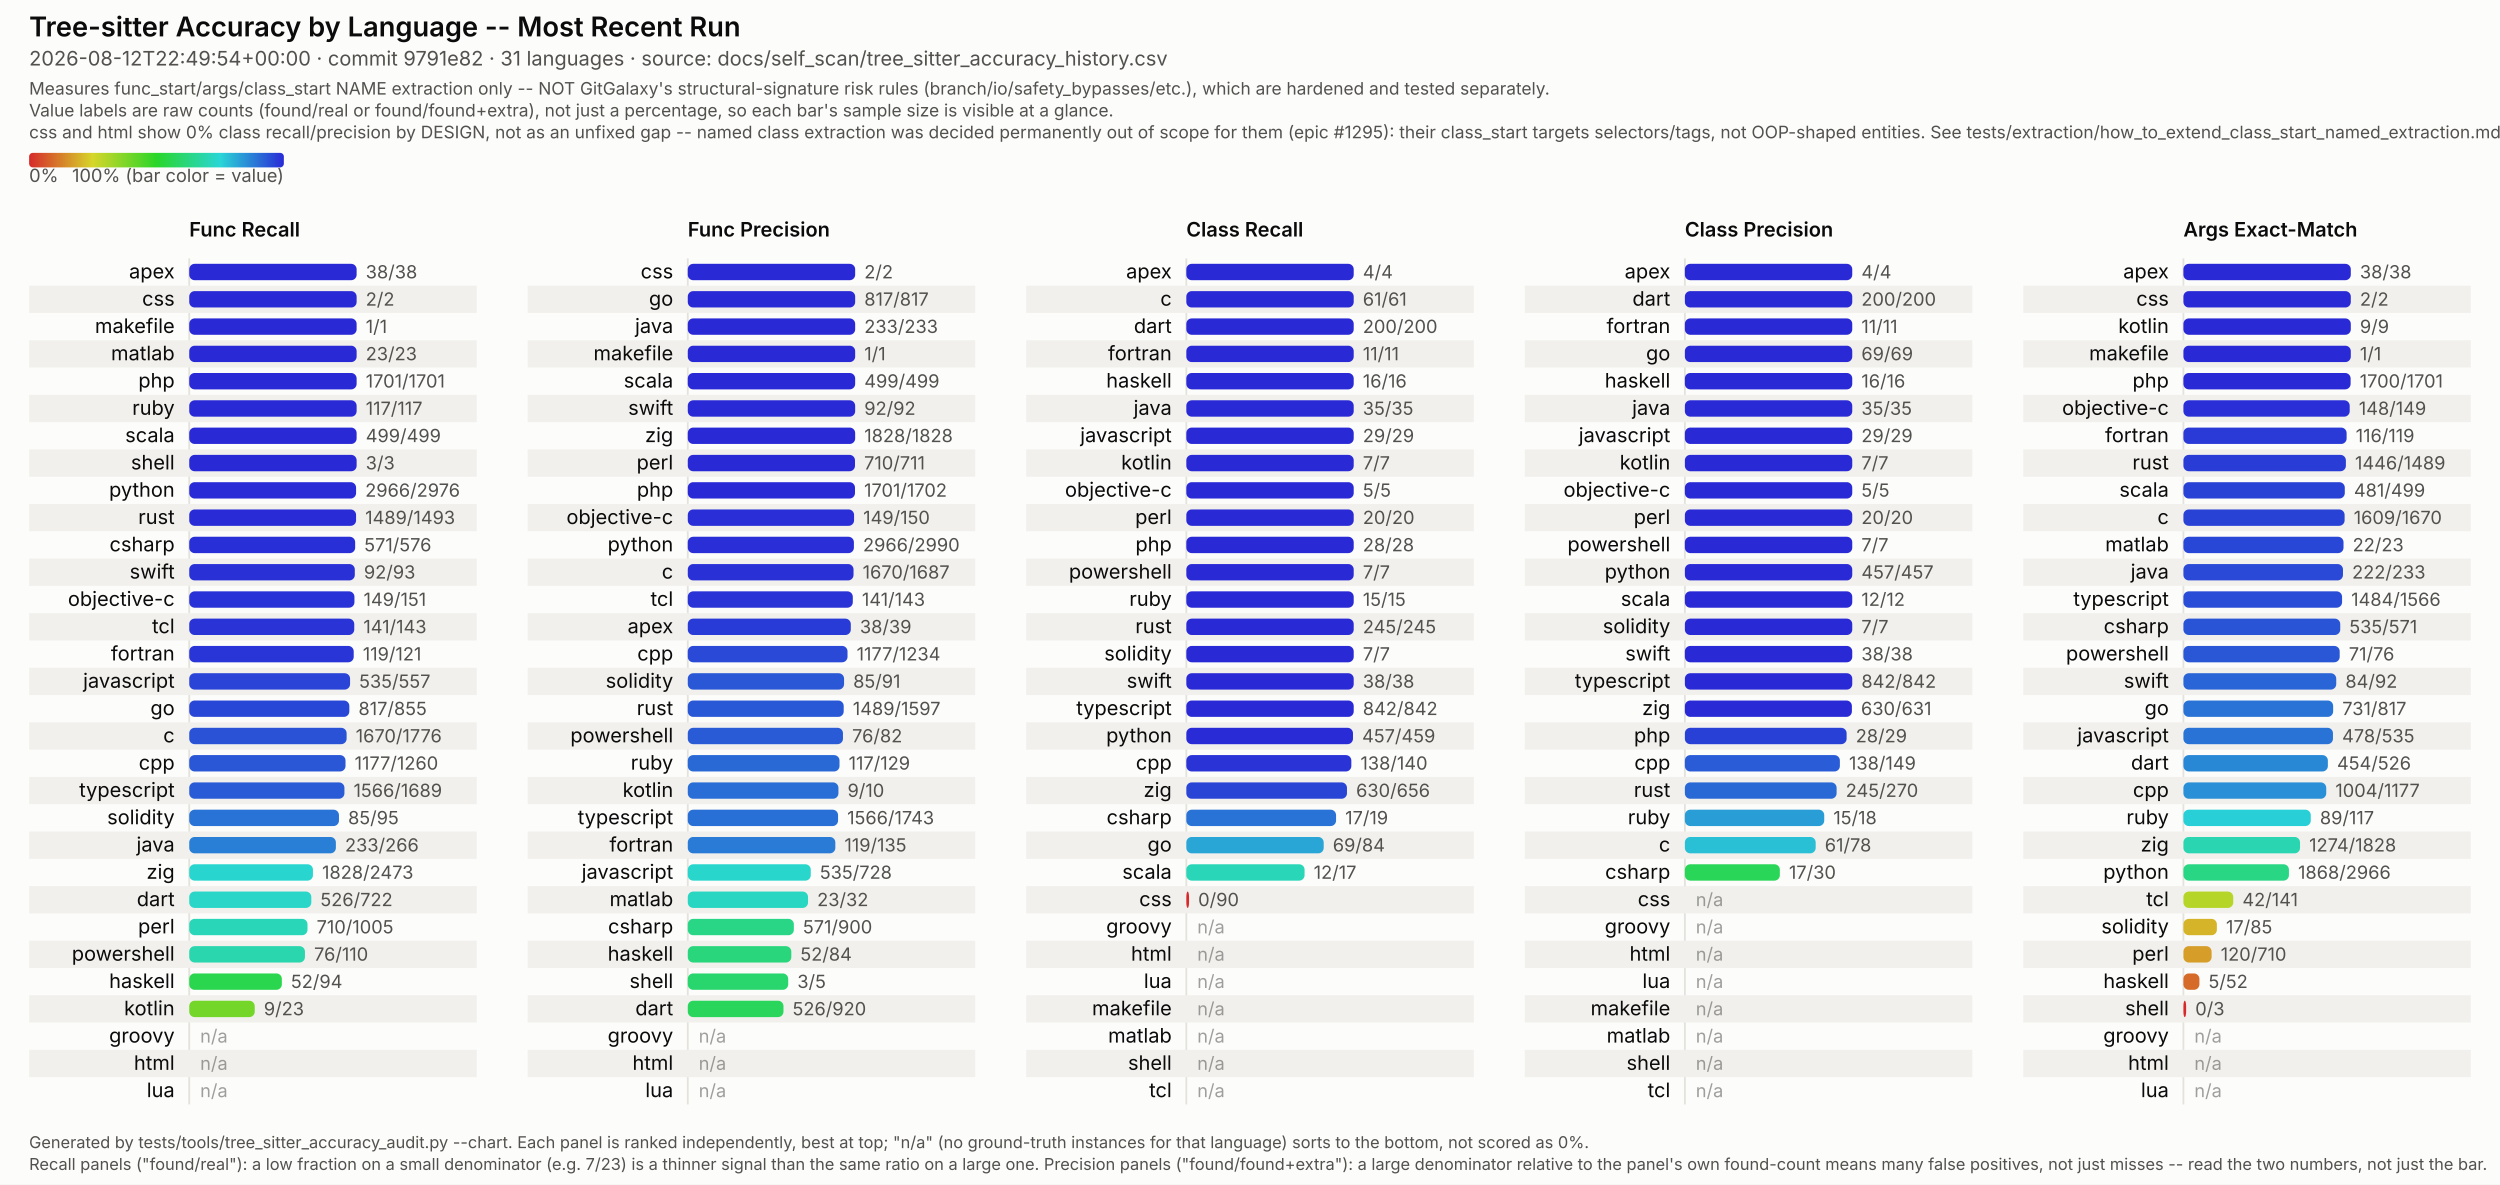
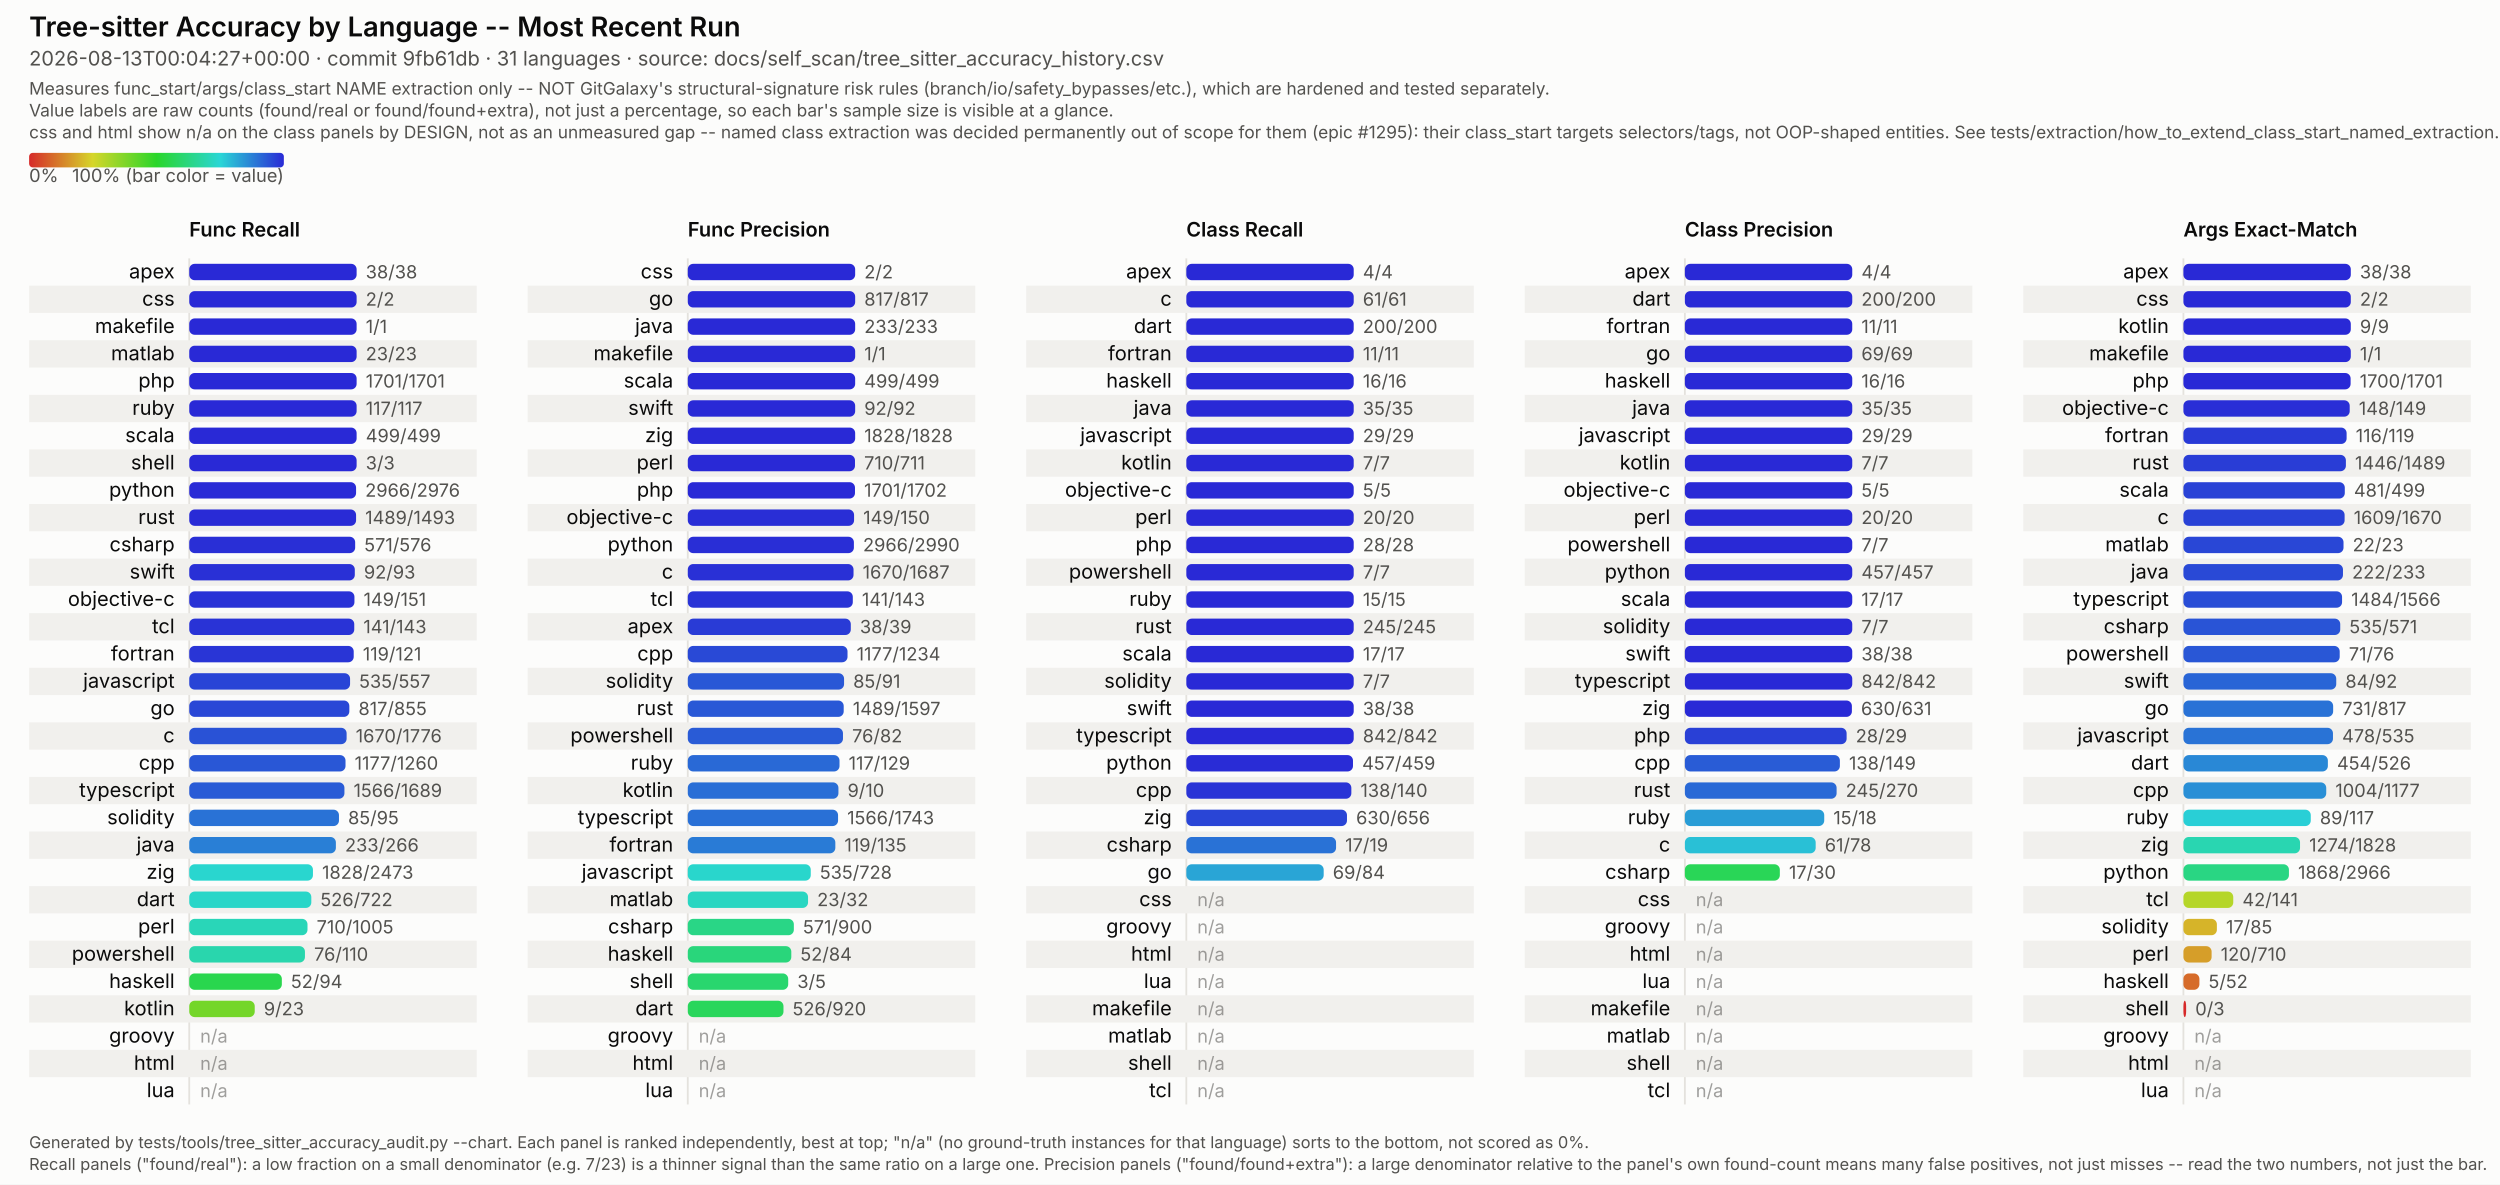
<svg xmlns="http://www.w3.org/2000/svg" viewBox="0 0 1374 651" width="1374" height="651" font-family="system-ui, -apple-system, Segoe UI, sans-serif">
  <style>
  /* No CSS custom properties -- some SVG renderers in the docs pipeline (confirmed: Inkscape's
     CSS parser) don't support var()/nested :root under @media, and silently fail to parse the
     whole block rather than degrading gracefully. Plain class redeclarations under the media
     query are more portable and render identically in real browsers. CDATA-wrapped because this
     text otherwise contains a literal "style" tag-like substring that trips strict XML parsers
     (confirmed: Inkscape read it as a nested element and broke tag matching). */
  .surface { fill: #fcfcfb; }
  .title { fill: #0b0b0b; font-weight: 600; font-size: 15px; }
  .subtitle { fill: #52514e; font-size: 11px; }
  .scope-note { fill: #52514e; font-size: 9.5px; }
  .legend-label { fill: #52514e; font-size: 10px; }
  .col-title { fill: #0b0b0b; font-weight: 600; font-size: 11px; }
  .row-label { fill: #0b0b0b; font-size: 11px; }
  .value-label { fill: #52514e; font-size: 10px; font-variant-numeric: tabular-nums; }
  .na-dash { fill: #52514e; font-size: 10px; opacity: 0.55; }
  .stripe { fill: #f1f0ed; }
  .axis { stroke: #e4e2dd; stroke-width: 1; }
  .footer { fill: #52514e; font-size: 9px; }
  @media (prefers-color-scheme: dark) {
    .surface { fill: #1a1a19; }
    .title { fill: #ffffff; }
    .subtitle { fill: #c3c2b7; }
    .scope-note { fill: #c3c2b7; }
    .legend-label { fill: #c3c2b7; }
    .col-title { fill: #ffffff; }
    .row-label { fill: #ffffff; }
    .value-label { fill: #c3c2b7; }
    .na-dash { fill: #c3c2b7; }
    .stripe { fill: #242422; }
    .axis { stroke: #33322f; }
    .footer { fill: #c3c2b7; }
  }
</style>
  <defs>
    <linearGradient id="rainbow-legend" x1="0%" y1="0%" x2="100%" y2="0%">
      <stop offset="0.0%" stop-color="#d62929" />
      <stop offset="8.3%" stop-color="#d66329" />
      <stop offset="16.7%" stop-color="#d69c29" />
      <stop offset="25.0%" stop-color="#d6d629" />
      <stop offset="33.3%" stop-color="#9cd629" />
      <stop offset="41.7%" stop-color="#63d629" />
      <stop offset="50.0%" stop-color="#29d629" />
      <stop offset="58.3%" stop-color="#29d663" />
      <stop offset="66.7%" stop-color="#29d69c" />
      <stop offset="75.0%" stop-color="#29d6d6" />
      <stop offset="83.3%" stop-color="#299cd6" />
      <stop offset="91.7%" stop-color="#2963d6" />
      <stop offset="100.0%" stop-color="#2929d6" />
    </linearGradient>
  </defs>
  <rect class="surface" x="0" y="0" width="1374" height="651" />
  <text class="title" x="16" y="20">Tree-sitter Accuracy by Language -- Most Recent Run</text>
-   <text class="subtitle" x="16" y="36">2026-08-12T22:49:54+00:00 · commit 9791e82 · 31 languages · source: docs/self_scan/tree_sitter_accuracy_history.csv</text>
+   <text class="subtitle" x="16" y="36">2026-08-13T00:04:27+00:00 · commit 9fb61db · 31 languages · source: docs/self_scan/tree_sitter_accuracy_history.csv</text>
  <text class="scope-note" x="16" y="52">Measures func_start/args/class_start NAME extraction only -- NOT GitGalaxy's structural-signature risk rules (branch/io/safety_bypasses/etc.), which are hardened and tested separately.</text>
  <text class="scope-note" x="16" y="64">Value labels are raw counts (found/real or found/found+extra), not just a percentage, so each bar's sample size is visible at a glance.</text>
-   <text class="scope-note" x="16" y="76">css and html show 0% class recall/precision by DESIGN, not as an unfixed gap -- named class extraction was decided permanently out of scope for them (epic #1295): their class_start targets selectors/tags, not OOP-shaped entities. See tests/extraction/how_to_extend_class_start_named_extraction.md.</text>
+   <text class="scope-note" x="16" y="76">css and html show n/a on the class panels by DESIGN, not as an unmeasured gap -- named class extraction was decided permanently out of scope for them (epic #1295): their class_start targets selectors/tags, not OOP-shaped entities. See tests/extraction/how_to_extend_class_start_named_extraction.md.</text>
  <rect x="16" y="84" width="140" height="8" rx="2" fill="url(#rainbow-legend)" />
  <text class="legend-label" x="16" y="100">0%</text>
  <text class="legend-label" x="156" y="100" text-anchor="end">100% (bar color = value)</text>
  <text class="col-title" x="104" y="130">Func Recall</text>
  <line class="axis" x1="104" y1="142" x2="104" y2="607" />
  <text class="row-label" x="96" y="153.0" text-anchor="end">apex</text>
  <rect x="104" y="145.0" width="92.0" height="9" rx="3" fill="#2929d6" />
  <text class="value-label" x="201.0" y="153.0">38/38</text>
  <rect class="stripe" x="16" y="157" width="246" height="15" />
  <text class="row-label" x="96" y="168.0" text-anchor="end">css</text>
  <rect x="104" y="160.0" width="92.0" height="9" rx="3" fill="#2929d6" />
  <text class="value-label" x="201.0" y="168.0">2/2</text>
  <text class="row-label" x="96" y="183.0" text-anchor="end">makefile</text>
  <rect x="104" y="175.0" width="92.0" height="9" rx="3" fill="#2929d6" />
  <text class="value-label" x="201.0" y="183.0">1/1</text>
  <rect class="stripe" x="16" y="187" width="246" height="15" />
  <text class="row-label" x="96" y="198.0" text-anchor="end">matlab</text>
  <rect x="104" y="190.0" width="92.0" height="9" rx="3" fill="#2929d6" />
  <text class="value-label" x="201.0" y="198.0">23/23</text>
  <text class="row-label" x="96" y="213.0" text-anchor="end">php</text>
  <rect x="104" y="205.0" width="92.0" height="9" rx="3" fill="#2929d6" />
  <text class="value-label" x="201.0" y="213.0">1701/1701</text>
  <rect class="stripe" x="16" y="217" width="246" height="15" />
  <text class="row-label" x="96" y="228.0" text-anchor="end">ruby</text>
  <rect x="104" y="220.0" width="92.0" height="9" rx="3" fill="#2929d6" />
  <text class="value-label" x="201.0" y="228.0">117/117</text>
  <text class="row-label" x="96" y="243.0" text-anchor="end">scala</text>
  <rect x="104" y="235.0" width="92.0" height="9" rx="3" fill="#2929d6" />
  <text class="value-label" x="201.0" y="243.0">499/499</text>
  <rect class="stripe" x="16" y="247" width="246" height="15" />
  <text class="row-label" x="96" y="258.0" text-anchor="end">shell</text>
  <rect x="104" y="250.0" width="92.0" height="9" rx="3" fill="#2929d6" />
  <text class="value-label" x="201.0" y="258.0">3/3</text>
  <text class="row-label" x="96" y="273.0" text-anchor="end">python</text>
  <rect x="104" y="265.0" width="91.7" height="9" rx="3" fill="#292bd6" />
  <text class="value-label" x="200.7" y="273.0">2966/2976</text>
  <rect class="stripe" x="16" y="277" width="246" height="15" />
  <text class="row-label" x="96" y="288.0" text-anchor="end">rust</text>
  <rect x="104" y="280.0" width="91.7" height="9" rx="3" fill="#292bd6" />
  <text class="value-label" x="200.7" y="288.0">1489/1493</text>
  <text class="row-label" x="96" y="303.0" text-anchor="end">csharp</text>
  <rect x="104" y="295.0" width="91.2" height="9" rx="3" fill="#292fd6" />
  <text class="value-label" x="200.2" y="303.0">571/576</text>
  <rect class="stripe" x="16" y="307" width="246" height="15" />
  <text class="row-label" x="96" y="318.0" text-anchor="end">swift</text>
  <rect x="104" y="310.0" width="91.0" height="9" rx="3" fill="#2930d6" />
  <text class="value-label" x="200.0" y="318.0">92/93</text>
  <text class="row-label" x="96" y="333.0" text-anchor="end">objective-c</text>
  <rect x="104" y="325.0" width="90.8" height="9" rx="3" fill="#2932d6" />
  <text class="value-label" x="199.8" y="333.0">149/151</text>
  <rect class="stripe" x="16" y="337" width="246" height="15" />
  <text class="row-label" x="96" y="348.0" text-anchor="end">tcl</text>
  <rect x="104" y="340.0" width="90.7" height="9" rx="3" fill="#2933d6" />
  <text class="value-label" x="199.7" y="348.0">141/143</text>
  <text class="row-label" x="96" y="363.0" text-anchor="end">fortran</text>
  <rect x="104" y="355.0" width="90.4" height="9" rx="3" fill="#2935d6" />
  <text class="value-label" x="199.4" y="363.0">119/121</text>
  <rect class="stripe" x="16" y="367" width="246" height="15" />
  <text class="row-label" x="96" y="378.0" text-anchor="end">javascript</text>
  <rect x="104" y="370.0" width="88.4" height="9" rx="3" fill="#2944d6" />
  <text class="value-label" x="197.4" y="378.0">535/557</text>
  <text class="row-label" x="96" y="393.0" text-anchor="end">go</text>
  <rect x="104" y="385.0" width="88.0" height="9" rx="3" fill="#2947d6" />
  <text class="value-label" x="197.0" y="393.0">817/855</text>
  <rect class="stripe" x="16" y="397" width="246" height="15" />
  <text class="row-label" x="96" y="408.0" text-anchor="end">c</text>
  <rect x="104" y="400.0" width="86.5" height="9" rx="3" fill="#2952d6" />
  <text class="value-label" x="195.5" y="408.0">1670/1776</text>
  <text class="row-label" x="96" y="423.0" text-anchor="end">cpp</text>
  <rect x="104" y="415.0" width="85.9" height="9" rx="3" fill="#2957d6" />
  <text class="value-label" x="194.9" y="423.0">1177/1260</text>
  <rect class="stripe" x="16" y="427" width="246" height="15" />
  <text class="row-label" x="96" y="438.0" text-anchor="end">typescript</text>
  <rect x="104" y="430.0" width="85.3" height="9" rx="3" fill="#295bd6" />
  <text class="value-label" x="194.3" y="438.0">1566/1689</text>
  <text class="row-label" x="96" y="453.0" text-anchor="end">solidity</text>
  <rect x="104" y="445.0" width="82.3" height="9" rx="3" fill="#2972d6" />
  <text class="value-label" x="191.3" y="453.0">85/95</text>
  <rect class="stripe" x="16" y="457" width="246" height="15" />
  <text class="row-label" x="96" y="468.0" text-anchor="end">java</text>
  <rect x="104" y="460.0" width="80.6" height="9" rx="3" fill="#297fd6" />
  <text class="value-label" x="189.6" y="468.0">233/266</text>
  <text class="row-label" x="96" y="483.0" text-anchor="end">zig</text>
  <rect x="104" y="475.0" width="68.0" height="9" rx="3" fill="#29d6cf" />
  <text class="value-label" x="177.0" y="483.0">1828/2473</text>
  <rect class="stripe" x="16" y="487" width="246" height="15" />
  <text class="row-label" x="96" y="498.0" text-anchor="end">dart</text>
  <rect x="104" y="490.0" width="67.1" height="9" rx="3" fill="#29d6c8" />
  <text class="value-label" x="176.1" y="498.0">526/722</text>
  <text class="row-label" x="96" y="513.0" text-anchor="end">perl</text>
  <rect x="104" y="505.0" width="65.0" height="9" rx="3" fill="#29d6b8" />
  <text class="value-label" x="174.0" y="513.0">710/1005</text>
  <rect class="stripe" x="16" y="517" width="246" height="15" />
  <text class="row-label" x="96" y="528.0" text-anchor="end">powershell</text>
  <rect x="104" y="520.0" width="63.6" height="9" rx="3" fill="#29d6ad" />
  <text class="value-label" x="172.6" y="528.0">76/110</text>
  <text class="row-label" x="96" y="543.0" text-anchor="end">haskell</text>
  <rect x="104" y="535.0" width="50.9" height="9" rx="3" fill="#29d64e" />
  <text class="value-label" x="159.9" y="543.0">52/94</text>
  <rect class="stripe" x="16" y="547" width="246" height="15" />
  <text class="row-label" x="96" y="558.0" text-anchor="end">kotlin</text>
  <rect x="104" y="550.0" width="36.0" height="9" rx="3" fill="#74d629" />
  <text class="value-label" x="145.0" y="558.0">9/23</text>
  <text class="row-label" x="96" y="573.0" text-anchor="end">groovy</text>
  <text class="na-dash" x="110" y="573.0">n/a</text>
  <rect class="stripe" x="16" y="577" width="246" height="15" />
  <text class="row-label" x="96" y="588.0" text-anchor="end">html</text>
  <text class="na-dash" x="110" y="588.0">n/a</text>
  <text class="row-label" x="96" y="603.0" text-anchor="end">lua</text>
  <text class="na-dash" x="110" y="603.0">n/a</text>
  <text class="col-title" x="378" y="130">Func Precision</text>
  <line class="axis" x1="378" y1="142" x2="378" y2="607" />
  <text class="row-label" x="370" y="153.0" text-anchor="end">css</text>
  <rect x="378" y="145.0" width="92.0" height="9" rx="3" fill="#2929d6" />
  <text class="value-label" x="475.0" y="153.0">2/2</text>
  <rect class="stripe" x="290" y="157" width="246" height="15" />
  <text class="row-label" x="370" y="168.0" text-anchor="end">go</text>
  <rect x="378" y="160.0" width="92.0" height="9" rx="3" fill="#2929d6" />
  <text class="value-label" x="475.0" y="168.0">817/817</text>
  <text class="row-label" x="370" y="183.0" text-anchor="end">java</text>
  <rect x="378" y="175.0" width="92.0" height="9" rx="3" fill="#2929d6" />
  <text class="value-label" x="475.0" y="183.0">233/233</text>
  <rect class="stripe" x="290" y="187" width="246" height="15" />
  <text class="row-label" x="370" y="198.0" text-anchor="end">makefile</text>
  <rect x="378" y="190.0" width="92.0" height="9" rx="3" fill="#2929d6" />
  <text class="value-label" x="475.0" y="198.0">1/1</text>
  <text class="row-label" x="370" y="213.0" text-anchor="end">scala</text>
  <rect x="378" y="205.0" width="92.0" height="9" rx="3" fill="#2929d6" />
  <text class="value-label" x="475.0" y="213.0">499/499</text>
  <rect class="stripe" x="290" y="217" width="246" height="15" />
  <text class="row-label" x="370" y="228.0" text-anchor="end">swift</text>
  <rect x="378" y="220.0" width="92.0" height="9" rx="3" fill="#2929d6" />
  <text class="value-label" x="475.0" y="228.0">92/92</text>
  <text class="row-label" x="370" y="243.0" text-anchor="end">zig</text>
  <rect x="378" y="235.0" width="92.0" height="9" rx="3" fill="#2929d6" />
  <text class="value-label" x="475.0" y="243.0">1828/1828</text>
  <rect class="stripe" x="290" y="247" width="246" height="15" />
  <text class="row-label" x="370" y="258.0" text-anchor="end">perl</text>
  <rect x="378" y="250.0" width="91.9" height="9" rx="3" fill="#2929d6" />
  <text class="value-label" x="474.9" y="258.0">710/711</text>
  <text class="row-label" x="370" y="273.0" text-anchor="end">php</text>
  <rect x="378" y="265.0" width="91.9" height="9" rx="3" fill="#2929d6" />
  <text class="value-label" x="474.9" y="273.0">1701/1702</text>
  <rect class="stripe" x="290" y="277" width="246" height="15" />
  <text class="row-label" x="370" y="288.0" text-anchor="end">objective-c</text>
  <rect x="378" y="280.0" width="91.4" height="9" rx="3" fill="#292ed6" />
  <text class="value-label" x="474.4" y="288.0">149/150</text>
  <text class="row-label" x="370" y="303.0" text-anchor="end">python</text>
  <rect x="378" y="295.0" width="91.3" height="9" rx="3" fill="#292ed6" />
  <text class="value-label" x="474.3" y="303.0">2966/2990</text>
  <rect class="stripe" x="290" y="307" width="246" height="15" />
  <text class="row-label" x="370" y="318.0" text-anchor="end">c</text>
  <rect x="378" y="310.0" width="91.1" height="9" rx="3" fill="#2930d6" />
  <text class="value-label" x="474.1" y="318.0">1670/1687</text>
  <text class="row-label" x="370" y="333.0" text-anchor="end">tcl</text>
  <rect x="378" y="325.0" width="90.7" height="9" rx="3" fill="#2933d6" />
  <text class="value-label" x="473.7" y="333.0">141/143</text>
  <rect class="stripe" x="290" y="337" width="246" height="15" />
  <text class="row-label" x="370" y="348.0" text-anchor="end">apex</text>
  <rect x="378" y="340.0" width="89.6" height="9" rx="3" fill="#293bd6" />
  <text class="value-label" x="472.6" y="348.0">38/39</text>
  <text class="row-label" x="370" y="363.0" text-anchor="end">cpp</text>
  <rect x="378" y="355.0" width="87.8" height="9" rx="3" fill="#2949d6" />
  <text class="value-label" x="470.8" y="363.0">1177/1234</text>
  <rect class="stripe" x="290" y="367" width="246" height="15" />
  <text class="row-label" x="370" y="378.0" text-anchor="end">solidity</text>
  <rect x="378" y="370.0" width="85.9" height="9" rx="3" fill="#2957d6" />
  <text class="value-label" x="468.9" y="378.0">85/91</text>
  <text class="row-label" x="370" y="393.0" text-anchor="end">rust</text>
  <rect x="378" y="385.0" width="85.7" height="9" rx="3" fill="#2958d6" />
  <text class="value-label" x="468.7" y="393.0">1489/1597</text>
  <rect class="stripe" x="290" y="397" width="246" height="15" />
  <text class="row-label" x="370" y="408.0" text-anchor="end">powershell</text>
  <rect x="378" y="400.0" width="85.3" height="9" rx="3" fill="#295bd6" />
  <text class="value-label" x="468.3" y="408.0">76/82</text>
  <text class="row-label" x="370" y="423.0" text-anchor="end">ruby</text>
  <rect x="378" y="415.0" width="83.4" height="9" rx="3" fill="#2969d6" />
  <text class="value-label" x="466.4" y="423.0">117/129</text>
  <rect class="stripe" x="290" y="427" width="246" height="15" />
  <text class="row-label" x="370" y="438.0" text-anchor="end">kotlin</text>
  <rect x="378" y="430.0" width="82.8" height="9" rx="3" fill="#296ed6" />
  <text class="value-label" x="465.8" y="438.0">9/10</text>
  <text class="row-label" x="370" y="453.0" text-anchor="end">typescript</text>
  <rect x="378" y="445.0" width="82.6" height="9" rx="3" fill="#2970d6" />
  <text class="value-label" x="465.6" y="453.0">1566/1743</text>
  <rect class="stripe" x="290" y="457" width="246" height="15" />
  <text class="row-label" x="370" y="468.0" text-anchor="end">fortran</text>
  <rect x="378" y="460.0" width="81.1" height="9" rx="3" fill="#297bd6" />
  <text class="value-label" x="464.1" y="468.0">119/135</text>
  <text class="row-label" x="370" y="483.0" text-anchor="end">javascript</text>
  <rect x="378" y="475.0" width="67.6" height="9" rx="3" fill="#29d6cc" />
  <text class="value-label" x="450.6" y="483.0">535/728</text>
  <rect class="stripe" x="290" y="487" width="246" height="15" />
  <text class="row-label" x="370" y="498.0" text-anchor="end">matlab</text>
  <rect x="378" y="490.0" width="66.1" height="9" rx="3" fill="#29d6c1" />
  <text class="value-label" x="449.1" y="498.0">23/32</text>
  <text class="row-label" x="370" y="513.0" text-anchor="end">csharp</text>
  <rect x="378" y="505.0" width="58.3" height="9" rx="3" fill="#29d686" />
  <text class="value-label" x="441.3" y="513.0">571/900</text>
  <rect class="stripe" x="290" y="517" width="246" height="15" />
  <text class="row-label" x="370" y="528.0" text-anchor="end">haskell</text>
  <rect x="378" y="520.0" width="56.9" height="9" rx="3" fill="#29d67b" />
  <text class="value-label" x="439.9" y="528.0">52/84</text>
  <text class="row-label" x="370" y="543.0" text-anchor="end">shell</text>
  <rect x="378" y="535.0" width="55.2" height="9" rx="3" fill="#29d66e" />
  <text class="value-label" x="438.2" y="543.0">3/5</text>
  <rect class="stripe" x="290" y="547" width="246" height="15" />
  <text class="row-label" x="370" y="558.0" text-anchor="end">dart</text>
  <rect x="378" y="550.0" width="52.6" height="9" rx="3" fill="#29d65b" />
  <text class="value-label" x="435.6" y="558.0">526/920</text>
  <text class="row-label" x="370" y="573.0" text-anchor="end">groovy</text>
  <text class="na-dash" x="384" y="573.0">n/a</text>
  <rect class="stripe" x="290" y="577" width="246" height="15" />
  <text class="row-label" x="370" y="588.0" text-anchor="end">html</text>
  <text class="na-dash" x="384" y="588.0">n/a</text>
  <text class="row-label" x="370" y="603.0" text-anchor="end">lua</text>
  <text class="na-dash" x="384" y="603.0">n/a</text>
  <text class="col-title" x="652" y="130">Class Recall</text>
  <line class="axis" x1="652" y1="142" x2="652" y2="607" />
  <text class="row-label" x="644" y="153.0" text-anchor="end">apex</text>
  <rect x="652" y="145.0" width="92.0" height="9" rx="3" fill="#2929d6" />
  <text class="value-label" x="749.0" y="153.0">4/4</text>
  <rect class="stripe" x="564" y="157" width="246" height="15" />
  <text class="row-label" x="644" y="168.0" text-anchor="end">c</text>
  <rect x="652" y="160.0" width="92.0" height="9" rx="3" fill="#2929d6" />
  <text class="value-label" x="749.0" y="168.0">61/61</text>
  <text class="row-label" x="644" y="183.0" text-anchor="end">dart</text>
  <rect x="652" y="175.0" width="92.0" height="9" rx="3" fill="#2929d6" />
  <text class="value-label" x="749.0" y="183.0">200/200</text>
  <rect class="stripe" x="564" y="187" width="246" height="15" />
  <text class="row-label" x="644" y="198.0" text-anchor="end">fortran</text>
  <rect x="652" y="190.0" width="92.0" height="9" rx="3" fill="#2929d6" />
  <text class="value-label" x="749.0" y="198.0">11/11</text>
  <text class="row-label" x="644" y="213.0" text-anchor="end">haskell</text>
  <rect x="652" y="205.0" width="92.0" height="9" rx="3" fill="#2929d6" />
  <text class="value-label" x="749.0" y="213.0">16/16</text>
  <rect class="stripe" x="564" y="217" width="246" height="15" />
  <text class="row-label" x="644" y="228.0" text-anchor="end">java</text>
  <rect x="652" y="220.0" width="92.0" height="9" rx="3" fill="#2929d6" />
  <text class="value-label" x="749.0" y="228.0">35/35</text>
  <text class="row-label" x="644" y="243.0" text-anchor="end">javascript</text>
  <rect x="652" y="235.0" width="92.0" height="9" rx="3" fill="#2929d6" />
  <text class="value-label" x="749.0" y="243.0">29/29</text>
  <rect class="stripe" x="564" y="247" width="246" height="15" />
  <text class="row-label" x="644" y="258.0" text-anchor="end">kotlin</text>
  <rect x="652" y="250.0" width="92.0" height="9" rx="3" fill="#2929d6" />
  <text class="value-label" x="749.0" y="258.0">7/7</text>
  <text class="row-label" x="644" y="273.0" text-anchor="end">objective-c</text>
  <rect x="652" y="265.0" width="92.0" height="9" rx="3" fill="#2929d6" />
  <text class="value-label" x="749.0" y="273.0">5/5</text>
  <rect class="stripe" x="564" y="277" width="246" height="15" />
  <text class="row-label" x="644" y="288.0" text-anchor="end">perl</text>
  <rect x="652" y="280.0" width="92.0" height="9" rx="3" fill="#2929d6" />
  <text class="value-label" x="749.0" y="288.0">20/20</text>
  <text class="row-label" x="644" y="303.0" text-anchor="end">php</text>
  <rect x="652" y="295.0" width="92.0" height="9" rx="3" fill="#2929d6" />
  <text class="value-label" x="749.0" y="303.0">28/28</text>
  <rect class="stripe" x="564" y="307" width="246" height="15" />
  <text class="row-label" x="644" y="318.0" text-anchor="end">powershell</text>
  <rect x="652" y="310.0" width="92.0" height="9" rx="3" fill="#2929d6" />
  <text class="value-label" x="749.0" y="318.0">7/7</text>
  <text class="row-label" x="644" y="333.0" text-anchor="end">ruby</text>
  <rect x="652" y="325.0" width="92.0" height="9" rx="3" fill="#2929d6" />
  <text class="value-label" x="749.0" y="333.0">15/15</text>
  <rect class="stripe" x="564" y="337" width="246" height="15" />
  <text class="row-label" x="644" y="348.0" text-anchor="end">rust</text>
  <rect x="652" y="340.0" width="92.0" height="9" rx="3" fill="#2929d6" />
  <text class="value-label" x="749.0" y="348.0">245/245</text>
-   <text class="row-label" x="644" y="363.0" text-anchor="end">solidity</text>
+   <text class="row-label" x="644" y="363.0" text-anchor="end">scala</text>
  <rect x="652" y="355.0" width="92.0" height="9" rx="3" fill="#2929d6" />
-   <text class="value-label" x="749.0" y="363.0">7/7</text>
+   <text class="value-label" x="749.0" y="363.0">17/17</text>
  <rect class="stripe" x="564" y="367" width="246" height="15" />
-   <text class="row-label" x="644" y="378.0" text-anchor="end">swift</text>
+   <text class="row-label" x="644" y="378.0" text-anchor="end">solidity</text>
  <rect x="652" y="370.0" width="92.0" height="9" rx="3" fill="#2929d6" />
-   <text class="value-label" x="749.0" y="378.0">38/38</text>
-   <text class="row-label" x="644" y="393.0" text-anchor="end">typescript</text>
+   <text class="value-label" x="749.0" y="378.0">7/7</text>
+   <text class="row-label" x="644" y="393.0" text-anchor="end">swift</text>
  <rect x="652" y="385.0" width="92.0" height="9" rx="3" fill="#2929d6" />
-   <text class="value-label" x="749.0" y="393.0">842/842</text>
+   <text class="value-label" x="749.0" y="393.0">38/38</text>
  <rect class="stripe" x="564" y="397" width="246" height="15" />
-   <text class="row-label" x="644" y="408.0" text-anchor="end">python</text>
-   <rect x="652" y="400.0" width="91.6" height="9" rx="3" fill="#292cd6" />
-   <text class="value-label" x="748.6" y="408.0">457/459</text>
-   <text class="row-label" x="644" y="423.0" text-anchor="end">cpp</text>
-   <rect x="652" y="415.0" width="90.7" height="9" rx="3" fill="#2933d6" />
-   <text class="value-label" x="747.7" y="423.0">138/140</text>
+   <text class="row-label" x="644" y="408.0" text-anchor="end">typescript</text>
+   <rect x="652" y="400.0" width="92.0" height="9" rx="3" fill="#2929d6" />
+   <text class="value-label" x="749.0" y="408.0">842/842</text>
+   <text class="row-label" x="644" y="423.0" text-anchor="end">python</text>
+   <rect x="652" y="415.0" width="91.6" height="9" rx="3" fill="#292cd6" />
+   <text class="value-label" x="748.6" y="423.0">457/459</text>
  <rect class="stripe" x="564" y="427" width="246" height="15" />
-   <text class="row-label" x="644" y="438.0" text-anchor="end">zig</text>
-   <rect x="652" y="430.0" width="88.3" height="9" rx="3" fill="#2945d6" />
-   <text class="value-label" x="745.3" y="438.0">630/656</text>
-   <text class="row-label" x="644" y="453.0" text-anchor="end">csharp</text>
-   <rect x="652" y="445.0" width="82.3" height="9" rx="3" fill="#2972d6" />
-   <text class="value-label" x="739.3" y="453.0">17/19</text>
+   <text class="row-label" x="644" y="438.0" text-anchor="end">cpp</text>
+   <rect x="652" y="430.0" width="90.7" height="9" rx="3" fill="#2933d6" />
+   <text class="value-label" x="747.7" y="438.0">138/140</text>
+   <text class="row-label" x="644" y="453.0" text-anchor="end">zig</text>
+   <rect x="652" y="445.0" width="88.3" height="9" rx="3" fill="#2945d6" />
+   <text class="value-label" x="745.3" y="453.0">630/656</text>
  <rect class="stripe" x="564" y="457" width="246" height="15" />
-   <text class="row-label" x="644" y="468.0" text-anchor="end">go</text>
-   <rect x="652" y="460.0" width="75.5" height="9" rx="3" fill="#29a5d6" />
-   <text class="value-label" x="732.5" y="468.0">69/84</text>
-   <text class="row-label" x="644" y="483.0" text-anchor="end">scala</text>
-   <rect x="652" y="475.0" width="65.0" height="9" rx="3" fill="#29d6b8" />
-   <text class="value-label" x="722.0" y="483.0">12/17</text>
+   <text class="row-label" x="644" y="468.0" text-anchor="end">csharp</text>
+   <rect x="652" y="460.0" width="82.3" height="9" rx="3" fill="#2972d6" />
+   <text class="value-label" x="739.3" y="468.0">17/19</text>
+   <text class="row-label" x="644" y="483.0" text-anchor="end">go</text>
+   <rect x="652" y="475.0" width="75.5" height="9" rx="3" fill="#29a5d6" />
+   <text class="value-label" x="732.5" y="483.0">69/84</text>
  <rect class="stripe" x="564" y="487" width="246" height="15" />
  <text class="row-label" x="644" y="498.0" text-anchor="end">css</text>
-   <rect x="652" y="490.0" width="1.5" height="9" rx="3" fill="#d62929" />
-   <text class="value-label" x="658.5" y="498.0">0/90</text>
+   <text class="na-dash" x="658" y="498.0">n/a</text>
  <text class="row-label" x="644" y="513.0" text-anchor="end">groovy</text>
  <text class="na-dash" x="658" y="513.0">n/a</text>
  <rect class="stripe" x="564" y="517" width="246" height="15" />
  <text class="row-label" x="644" y="528.0" text-anchor="end">html</text>
  <text class="na-dash" x="658" y="528.0">n/a</text>
  <text class="row-label" x="644" y="543.0" text-anchor="end">lua</text>
  <text class="na-dash" x="658" y="543.0">n/a</text>
  <rect class="stripe" x="564" y="547" width="246" height="15" />
  <text class="row-label" x="644" y="558.0" text-anchor="end">makefile</text>
  <text class="na-dash" x="658" y="558.0">n/a</text>
  <text class="row-label" x="644" y="573.0" text-anchor="end">matlab</text>
  <text class="na-dash" x="658" y="573.0">n/a</text>
  <rect class="stripe" x="564" y="577" width="246" height="15" />
  <text class="row-label" x="644" y="588.0" text-anchor="end">shell</text>
  <text class="na-dash" x="658" y="588.0">n/a</text>
  <text class="row-label" x="644" y="603.0" text-anchor="end">tcl</text>
  <text class="na-dash" x="658" y="603.0">n/a</text>
  <text class="col-title" x="926" y="130">Class Precision</text>
  <line class="axis" x1="926" y1="142" x2="926" y2="607" />
  <text class="row-label" x="918" y="153.0" text-anchor="end">apex</text>
  <rect x="926" y="145.0" width="92.0" height="9" rx="3" fill="#2929d6" />
  <text class="value-label" x="1023.0" y="153.0">4/4</text>
  <rect class="stripe" x="838" y="157" width="246" height="15" />
  <text class="row-label" x="918" y="168.0" text-anchor="end">dart</text>
  <rect x="926" y="160.0" width="92.0" height="9" rx="3" fill="#2929d6" />
  <text class="value-label" x="1023.0" y="168.0">200/200</text>
  <text class="row-label" x="918" y="183.0" text-anchor="end">fortran</text>
  <rect x="926" y="175.0" width="92.0" height="9" rx="3" fill="#2929d6" />
  <text class="value-label" x="1023.0" y="183.0">11/11</text>
  <rect class="stripe" x="838" y="187" width="246" height="15" />
  <text class="row-label" x="918" y="198.0" text-anchor="end">go</text>
  <rect x="926" y="190.0" width="92.0" height="9" rx="3" fill="#2929d6" />
  <text class="value-label" x="1023.0" y="198.0">69/69</text>
  <text class="row-label" x="918" y="213.0" text-anchor="end">haskell</text>
  <rect x="926" y="205.0" width="92.0" height="9" rx="3" fill="#2929d6" />
  <text class="value-label" x="1023.0" y="213.0">16/16</text>
  <rect class="stripe" x="838" y="217" width="246" height="15" />
  <text class="row-label" x="918" y="228.0" text-anchor="end">java</text>
  <rect x="926" y="220.0" width="92.0" height="9" rx="3" fill="#2929d6" />
  <text class="value-label" x="1023.0" y="228.0">35/35</text>
  <text class="row-label" x="918" y="243.0" text-anchor="end">javascript</text>
  <rect x="926" y="235.0" width="92.0" height="9" rx="3" fill="#2929d6" />
  <text class="value-label" x="1023.0" y="243.0">29/29</text>
  <rect class="stripe" x="838" y="247" width="246" height="15" />
  <text class="row-label" x="918" y="258.0" text-anchor="end">kotlin</text>
  <rect x="926" y="250.0" width="92.0" height="9" rx="3" fill="#2929d6" />
  <text class="value-label" x="1023.0" y="258.0">7/7</text>
  <text class="row-label" x="918" y="273.0" text-anchor="end">objective-c</text>
  <rect x="926" y="265.0" width="92.0" height="9" rx="3" fill="#2929d6" />
  <text class="value-label" x="1023.0" y="273.0">5/5</text>
  <rect class="stripe" x="838" y="277" width="246" height="15" />
  <text class="row-label" x="918" y="288.0" text-anchor="end">perl</text>
  <rect x="926" y="280.0" width="92.0" height="9" rx="3" fill="#2929d6" />
  <text class="value-label" x="1023.0" y="288.0">20/20</text>
  <text class="row-label" x="918" y="303.0" text-anchor="end">powershell</text>
  <rect x="926" y="295.0" width="92.0" height="9" rx="3" fill="#2929d6" />
  <text class="value-label" x="1023.0" y="303.0">7/7</text>
  <rect class="stripe" x="838" y="307" width="246" height="15" />
  <text class="row-label" x="918" y="318.0" text-anchor="end">python</text>
  <rect x="926" y="310.0" width="92.0" height="9" rx="3" fill="#2929d6" />
  <text class="value-label" x="1023.0" y="318.0">457/457</text>
  <text class="row-label" x="918" y="333.0" text-anchor="end">scala</text>
  <rect x="926" y="325.0" width="92.0" height="9" rx="3" fill="#2929d6" />
-   <text class="value-label" x="1023.0" y="333.0">12/12</text>
+   <text class="value-label" x="1023.0" y="333.0">17/17</text>
  <rect class="stripe" x="838" y="337" width="246" height="15" />
  <text class="row-label" x="918" y="348.0" text-anchor="end">solidity</text>
  <rect x="926" y="340.0" width="92.0" height="9" rx="3" fill="#2929d6" />
  <text class="value-label" x="1023.0" y="348.0">7/7</text>
  <text class="row-label" x="918" y="363.0" text-anchor="end">swift</text>
  <rect x="926" y="355.0" width="92.0" height="9" rx="3" fill="#2929d6" />
  <text class="value-label" x="1023.0" y="363.0">38/38</text>
  <rect class="stripe" x="838" y="367" width="246" height="15" />
  <text class="row-label" x="918" y="378.0" text-anchor="end">typescript</text>
  <rect x="926" y="370.0" width="92.0" height="9" rx="3" fill="#2929d6" />
  <text class="value-label" x="1023.0" y="378.0">842/842</text>
  <text class="row-label" x="918" y="393.0" text-anchor="end">zig</text>
  <rect x="926" y="385.0" width="91.8" height="9" rx="3" fill="#292ad6" />
  <text class="value-label" x="1022.8" y="393.0">630/631</text>
  <rect class="stripe" x="838" y="397" width="246" height="15" />
  <text class="row-label" x="918" y="408.0" text-anchor="end">php</text>
  <rect x="926" y="400.0" width="88.9" height="9" rx="3" fill="#2940d6" />
  <text class="value-label" x="1019.9" y="408.0">28/29</text>
  <text class="row-label" x="918" y="423.0" text-anchor="end">cpp</text>
  <rect x="926" y="415.0" width="85.2" height="9" rx="3" fill="#295cd6" />
  <text class="value-label" x="1016.2" y="423.0">138/149</text>
  <rect class="stripe" x="838" y="427" width="246" height="15" />
  <text class="row-label" x="918" y="438.0" text-anchor="end">rust</text>
  <rect x="926" y="430.0" width="83.4" height="9" rx="3" fill="#2969d6" />
  <text class="value-label" x="1014.4" y="438.0">245/270</text>
  <text class="row-label" x="918" y="453.0" text-anchor="end">ruby</text>
  <rect x="926" y="445.0" width="76.6" height="9" rx="3" fill="#299dd6" />
  <text class="value-label" x="1007.6" y="453.0">15/18</text>
  <rect class="stripe" x="838" y="457" width="246" height="15" />
  <text class="row-label" x="918" y="468.0" text-anchor="end">c</text>
  <rect x="926" y="460.0" width="71.9" height="9" rx="3" fill="#29c0d6" />
  <text class="value-label" x="1002.9" y="468.0">61/78</text>
  <text class="row-label" x="918" y="483.0" text-anchor="end">csharp</text>
  <rect x="926" y="475.0" width="52.2" height="9" rx="3" fill="#29d657" />
  <text class="value-label" x="983.2" y="483.0">17/30</text>
  <rect class="stripe" x="838" y="487" width="246" height="15" />
  <text class="row-label" x="918" y="498.0" text-anchor="end">css</text>
  <text class="na-dash" x="932" y="498.0">n/a</text>
  <text class="row-label" x="918" y="513.0" text-anchor="end">groovy</text>
  <text class="na-dash" x="932" y="513.0">n/a</text>
  <rect class="stripe" x="838" y="517" width="246" height="15" />
  <text class="row-label" x="918" y="528.0" text-anchor="end">html</text>
  <text class="na-dash" x="932" y="528.0">n/a</text>
  <text class="row-label" x="918" y="543.0" text-anchor="end">lua</text>
  <text class="na-dash" x="932" y="543.0">n/a</text>
  <rect class="stripe" x="838" y="547" width="246" height="15" />
  <text class="row-label" x="918" y="558.0" text-anchor="end">makefile</text>
  <text class="na-dash" x="932" y="558.0">n/a</text>
  <text class="row-label" x="918" y="573.0" text-anchor="end">matlab</text>
  <text class="na-dash" x="932" y="573.0">n/a</text>
  <rect class="stripe" x="838" y="577" width="246" height="15" />
  <text class="row-label" x="918" y="588.0" text-anchor="end">shell</text>
  <text class="na-dash" x="932" y="588.0">n/a</text>
  <text class="row-label" x="918" y="603.0" text-anchor="end">tcl</text>
  <text class="na-dash" x="932" y="603.0">n/a</text>
  <text class="col-title" x="1200" y="130">Args Exact-Match</text>
  <line class="axis" x1="1200" y1="142" x2="1200" y2="607" />
  <text class="row-label" x="1192" y="153.0" text-anchor="end">apex</text>
  <rect x="1200" y="145.0" width="92.0" height="9" rx="3" fill="#2929d6" />
  <text class="value-label" x="1297.0" y="153.0">38/38</text>
  <rect class="stripe" x="1112" y="157" width="246" height="15" />
  <text class="row-label" x="1192" y="168.0" text-anchor="end">css</text>
  <rect x="1200" y="160.0" width="92.0" height="9" rx="3" fill="#2929d6" />
  <text class="value-label" x="1297.0" y="168.0">2/2</text>
  <text class="row-label" x="1192" y="183.0" text-anchor="end">kotlin</text>
  <rect x="1200" y="175.0" width="92.0" height="9" rx="3" fill="#2929d6" />
  <text class="value-label" x="1297.0" y="183.0">9/9</text>
  <rect class="stripe" x="1112" y="187" width="246" height="15" />
  <text class="row-label" x="1192" y="198.0" text-anchor="end">makefile</text>
  <rect x="1200" y="190.0" width="92.0" height="9" rx="3" fill="#2929d6" />
  <text class="value-label" x="1297.0" y="198.0">1/1</text>
  <text class="row-label" x="1192" y="213.0" text-anchor="end">php</text>
  <rect x="1200" y="205.0" width="91.9" height="9" rx="3" fill="#2929d6" />
  <text class="value-label" x="1296.9" y="213.0">1700/1701</text>
  <rect class="stripe" x="1112" y="217" width="246" height="15" />
  <text class="row-label" x="1192" y="228.0" text-anchor="end">objective-c</text>
  <rect x="1200" y="220.0" width="91.4" height="9" rx="3" fill="#292ed6" />
  <text class="value-label" x="1296.4" y="228.0">148/149</text>
  <text class="row-label" x="1192" y="243.0" text-anchor="end">fortran</text>
  <rect x="1200" y="235.0" width="89.7" height="9" rx="3" fill="#293ad6" />
  <text class="value-label" x="1294.7" y="243.0">116/119</text>
  <rect class="stripe" x="1112" y="247" width="246" height="15" />
  <text class="row-label" x="1192" y="258.0" text-anchor="end">rust</text>
  <rect x="1200" y="250.0" width="89.3" height="9" rx="3" fill="#293dd6" />
  <text class="value-label" x="1294.3" y="258.0">1446/1489</text>
  <text class="row-label" x="1192" y="273.0" text-anchor="end">scala</text>
  <rect x="1200" y="265.0" width="88.7" height="9" rx="3" fill="#2942d6" />
  <text class="value-label" x="1293.7" y="273.0">481/499</text>
  <rect class="stripe" x="1112" y="277" width="246" height="15" />
  <text class="row-label" x="1192" y="288.0" text-anchor="end">c</text>
  <rect x="1200" y="280.0" width="88.6" height="9" rx="3" fill="#2942d6" />
  <text class="value-label" x="1293.6" y="288.0">1609/1670</text>
  <text class="row-label" x="1192" y="303.0" text-anchor="end">matlab</text>
  <rect x="1200" y="295.0" width="88.0" height="9" rx="3" fill="#2947d6" />
  <text class="value-label" x="1293.0" y="303.0">22/23</text>
  <rect class="stripe" x="1112" y="307" width="246" height="15" />
  <text class="row-label" x="1192" y="318.0" text-anchor="end">java</text>
  <rect x="1200" y="310.0" width="87.7" height="9" rx="3" fill="#2949d6" />
  <text class="value-label" x="1292.7" y="318.0">222/233</text>
  <text class="row-label" x="1192" y="333.0" text-anchor="end">typescript</text>
  <rect x="1200" y="325.0" width="87.2" height="9" rx="3" fill="#294dd6" />
  <text class="value-label" x="1292.2" y="333.0">1484/1566</text>
  <rect class="stripe" x="1112" y="337" width="246" height="15" />
  <text class="row-label" x="1192" y="348.0" text-anchor="end">csharp</text>
  <rect x="1200" y="340.0" width="86.2" height="9" rx="3" fill="#2954d6" />
  <text class="value-label" x="1291.2" y="348.0">535/571</text>
  <text class="row-label" x="1192" y="363.0" text-anchor="end">powershell</text>
  <rect x="1200" y="355.0" width="85.9" height="9" rx="3" fill="#2957d6" />
  <text class="value-label" x="1290.9" y="363.0">71/76</text>
  <rect class="stripe" x="1112" y="367" width="246" height="15" />
  <text class="row-label" x="1192" y="378.0" text-anchor="end">swift</text>
  <rect x="1200" y="370.0" width="84.0" height="9" rx="3" fill="#2965d6" />
  <text class="value-label" x="1289.0" y="378.0">84/92</text>
  <text class="row-label" x="1192" y="393.0" text-anchor="end">go</text>
  <rect x="1200" y="385.0" width="82.3" height="9" rx="3" fill="#2972d6" />
  <text class="value-label" x="1287.3" y="393.0">731/817</text>
  <rect class="stripe" x="1112" y="397" width="246" height="15" />
  <text class="row-label" x="1192" y="408.0" text-anchor="end">javascript</text>
  <rect x="1200" y="400.0" width="82.2" height="9" rx="3" fill="#2973d6" />
  <text class="value-label" x="1287.2" y="408.0">478/535</text>
  <text class="row-label" x="1192" y="423.0" text-anchor="end">dart</text>
  <rect x="1200" y="415.0" width="79.4" height="9" rx="3" fill="#2988d6" />
  <text class="value-label" x="1284.4" y="423.0">454/526</text>
  <rect class="stripe" x="1112" y="427" width="246" height="15" />
  <text class="row-label" x="1192" y="438.0" text-anchor="end">cpp</text>
  <rect x="1200" y="430.0" width="78.5" height="9" rx="3" fill="#298fd6" />
  <text class="value-label" x="1283.5" y="438.0">1004/1177</text>
  <text class="row-label" x="1192" y="453.0" text-anchor="end">ruby</text>
  <rect x="1200" y="445.0" width="70.0" height="9" rx="3" fill="#29cfd6" />
  <text class="value-label" x="1275.0" y="453.0">89/117</text>
  <rect class="stripe" x="1112" y="457" width="246" height="15" />
  <text class="row-label" x="1192" y="468.0" text-anchor="end">zig</text>
  <rect x="1200" y="460.0" width="64.1" height="9" rx="3" fill="#29d6b1" />
  <text class="value-label" x="1269.1" y="468.0">1274/1828</text>
  <text class="row-label" x="1192" y="483.0" text-anchor="end">python</text>
  <rect x="1200" y="475.0" width="58.0" height="9" rx="3" fill="#29d683" />
  <text class="value-label" x="1263.0" y="483.0">1868/2966</text>
  <rect class="stripe" x="1112" y="487" width="246" height="15" />
  <text class="row-label" x="1192" y="498.0" text-anchor="end">tcl</text>
  <rect x="1200" y="490.0" width="27.4" height="9" rx="3" fill="#b5d629" />
  <text class="value-label" x="1232.4" y="498.0">42/141</text>
  <text class="row-label" x="1192" y="513.0" text-anchor="end">solidity</text>
  <rect x="1200" y="505.0" width="18.4" height="9" rx="3" fill="#d6b429" />
  <text class="value-label" x="1223.4" y="513.0">17/85</text>
  <rect class="stripe" x="1112" y="517" width="246" height="15" />
  <text class="row-label" x="1192" y="528.0" text-anchor="end">perl</text>
  <rect x="1200" y="520.0" width="15.5" height="9" rx="3" fill="#d69e29" />
  <text class="value-label" x="1220.5" y="528.0">120/710</text>
  <text class="row-label" x="1192" y="543.0" text-anchor="end">haskell</text>
  <rect x="1200" y="535.0" width="8.8" height="9" rx="3" fill="#d66b29" />
  <text class="value-label" x="1213.8" y="543.0">5/52</text>
  <rect class="stripe" x="1112" y="547" width="246" height="15" />
  <text class="row-label" x="1192" y="558.0" text-anchor="end">shell</text>
  <rect x="1200" y="550.0" width="1.5" height="9" rx="3" fill="#d62929" />
  <text class="value-label" x="1206.5" y="558.0">0/3</text>
  <text class="row-label" x="1192" y="573.0" text-anchor="end">groovy</text>
  <text class="na-dash" x="1206" y="573.0">n/a</text>
  <rect class="stripe" x="1112" y="577" width="246" height="15" />
  <text class="row-label" x="1192" y="588.0" text-anchor="end">html</text>
  <text class="na-dash" x="1206" y="588.0">n/a</text>
  <text class="row-label" x="1192" y="603.0" text-anchor="end">lua</text>
  <text class="na-dash" x="1206" y="603.0">n/a</text>
  <text class="footer" x="16" y="631">Generated by tests/tools/tree_sitter_accuracy_audit.py --chart. Each panel is ranked independently, best at top; "n/a" (no ground-truth instances for that language) sorts to the bottom, not scored as 0%.</text>
  <text class="footer" x="16" y="643">Recall panels ("found/real"): a low fraction on a small denominator (e.g. 7/23) is a thinner signal than the same ratio on a large one. Precision panels ("found/found+extra"): a large denominator relative to the panel's own found-count means many false positives, not just misses -- read the two numbers, not just the bar.</text>
</svg>
